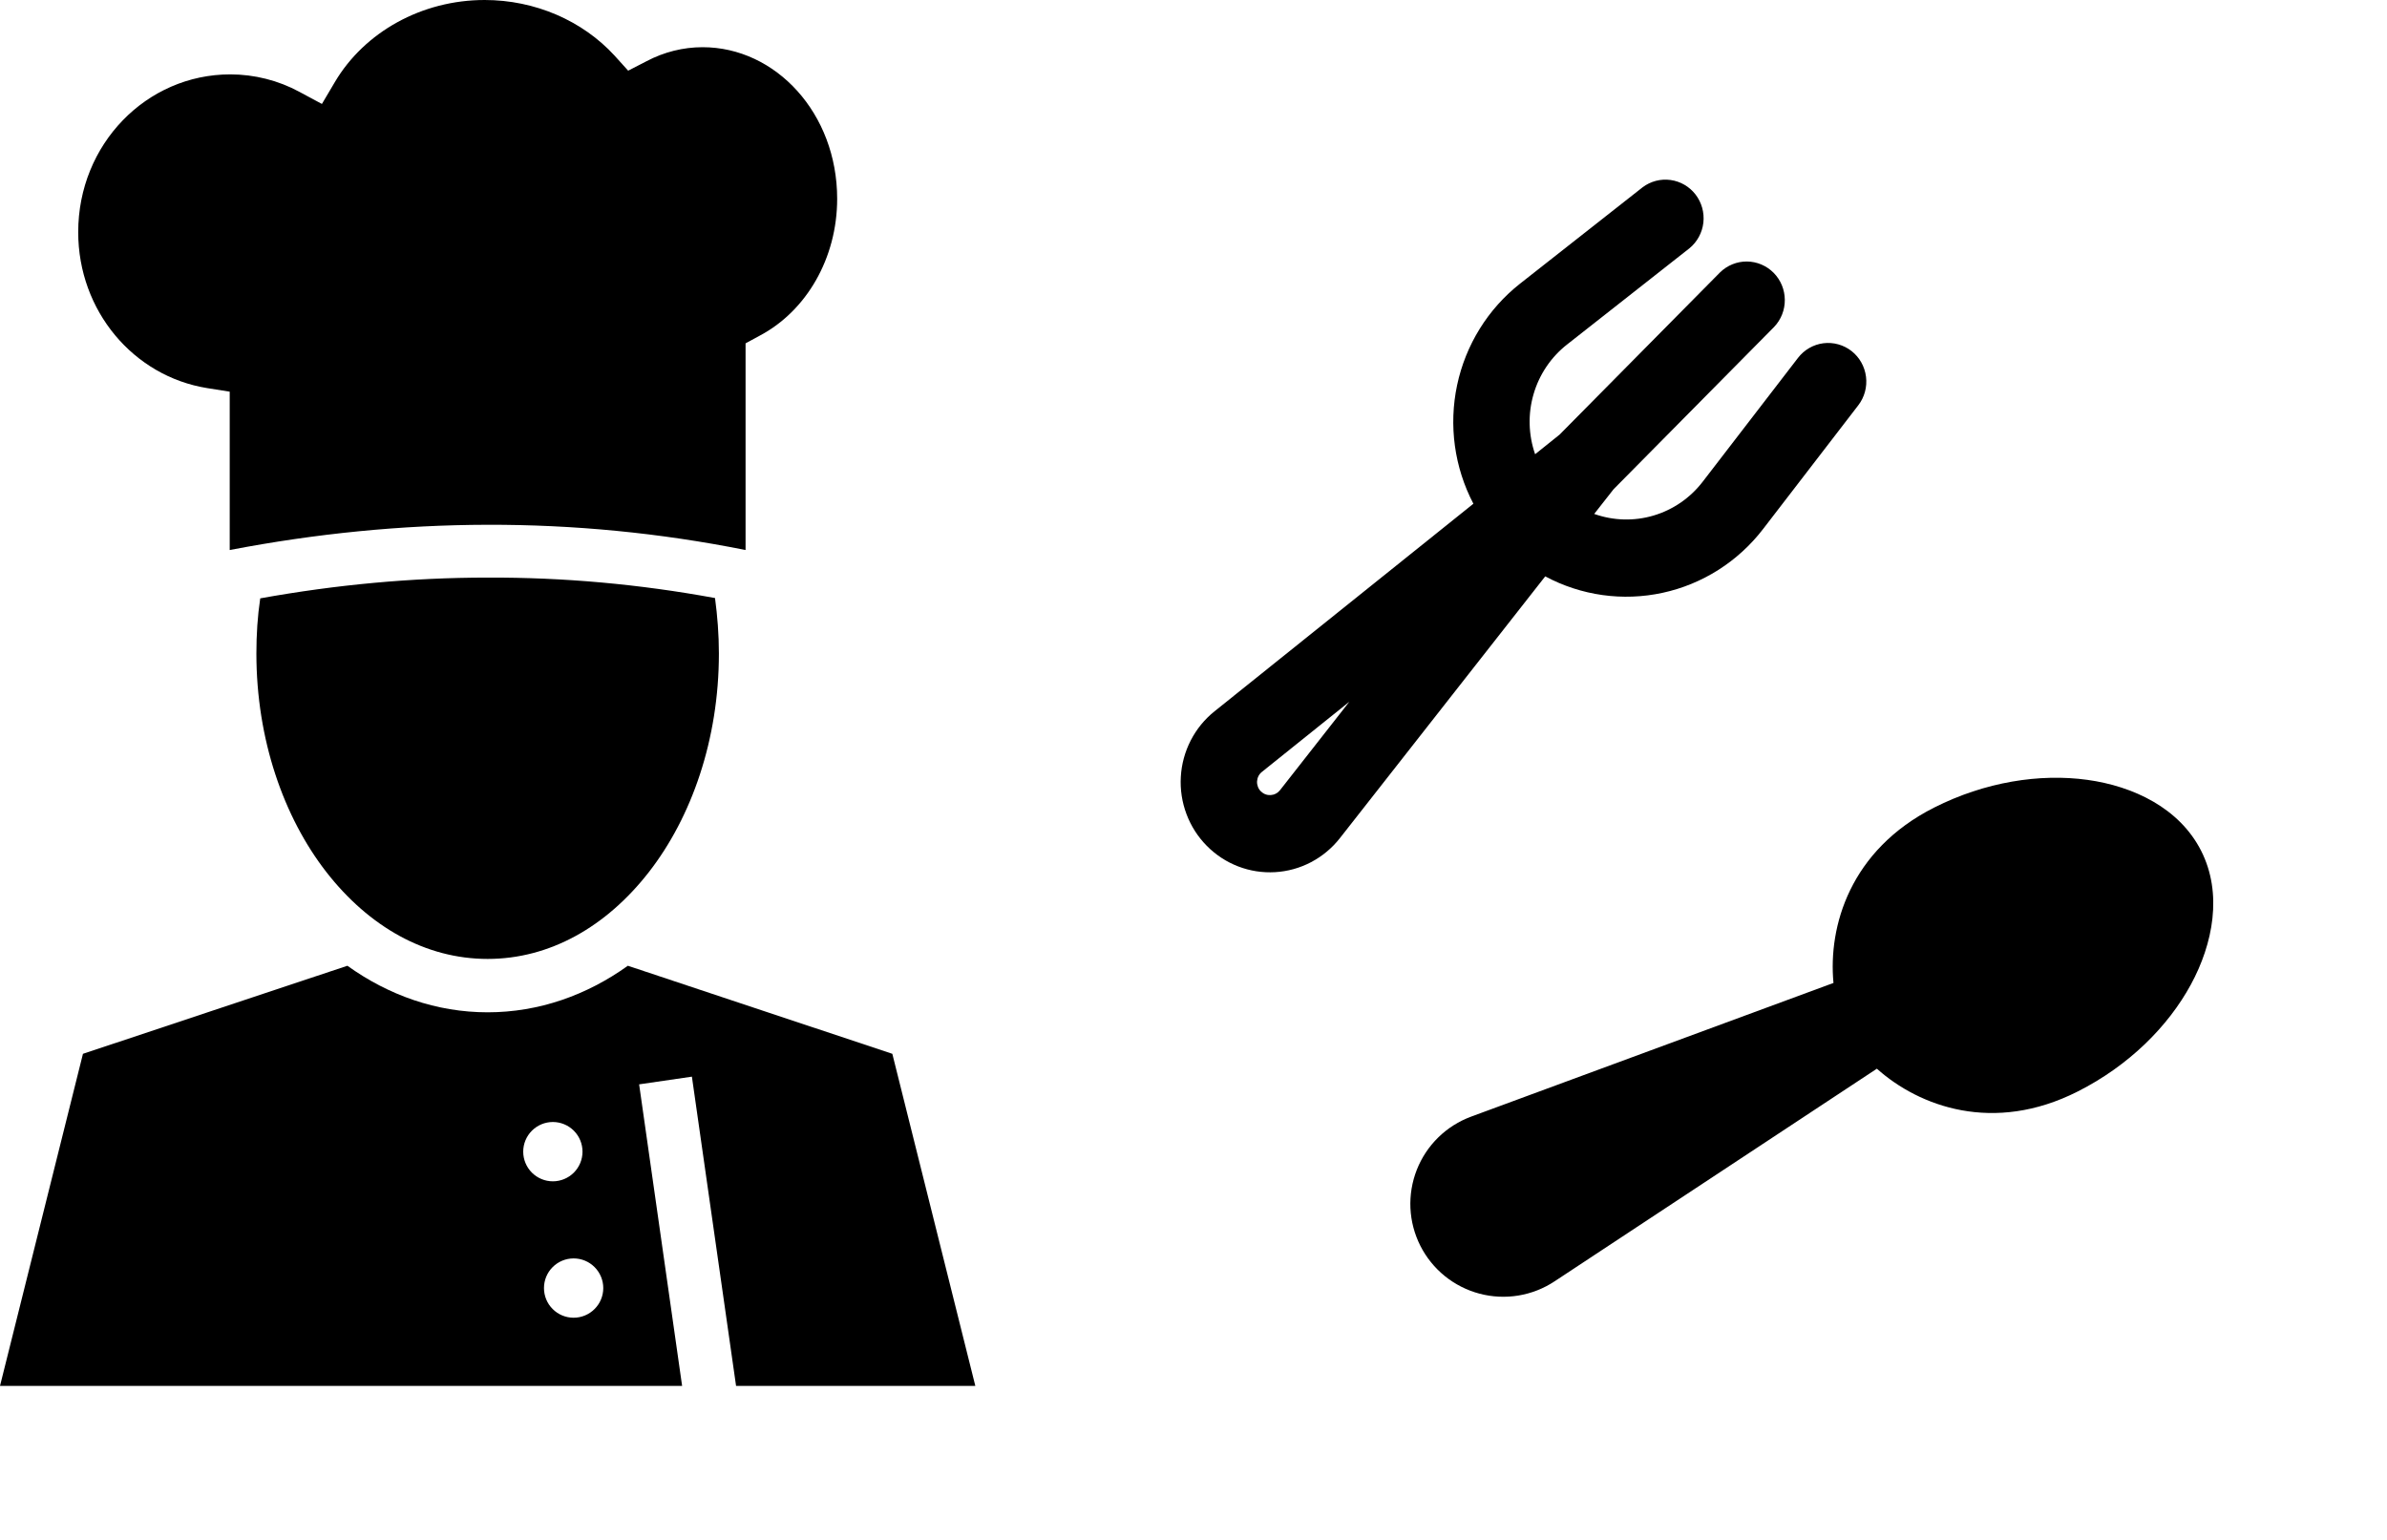
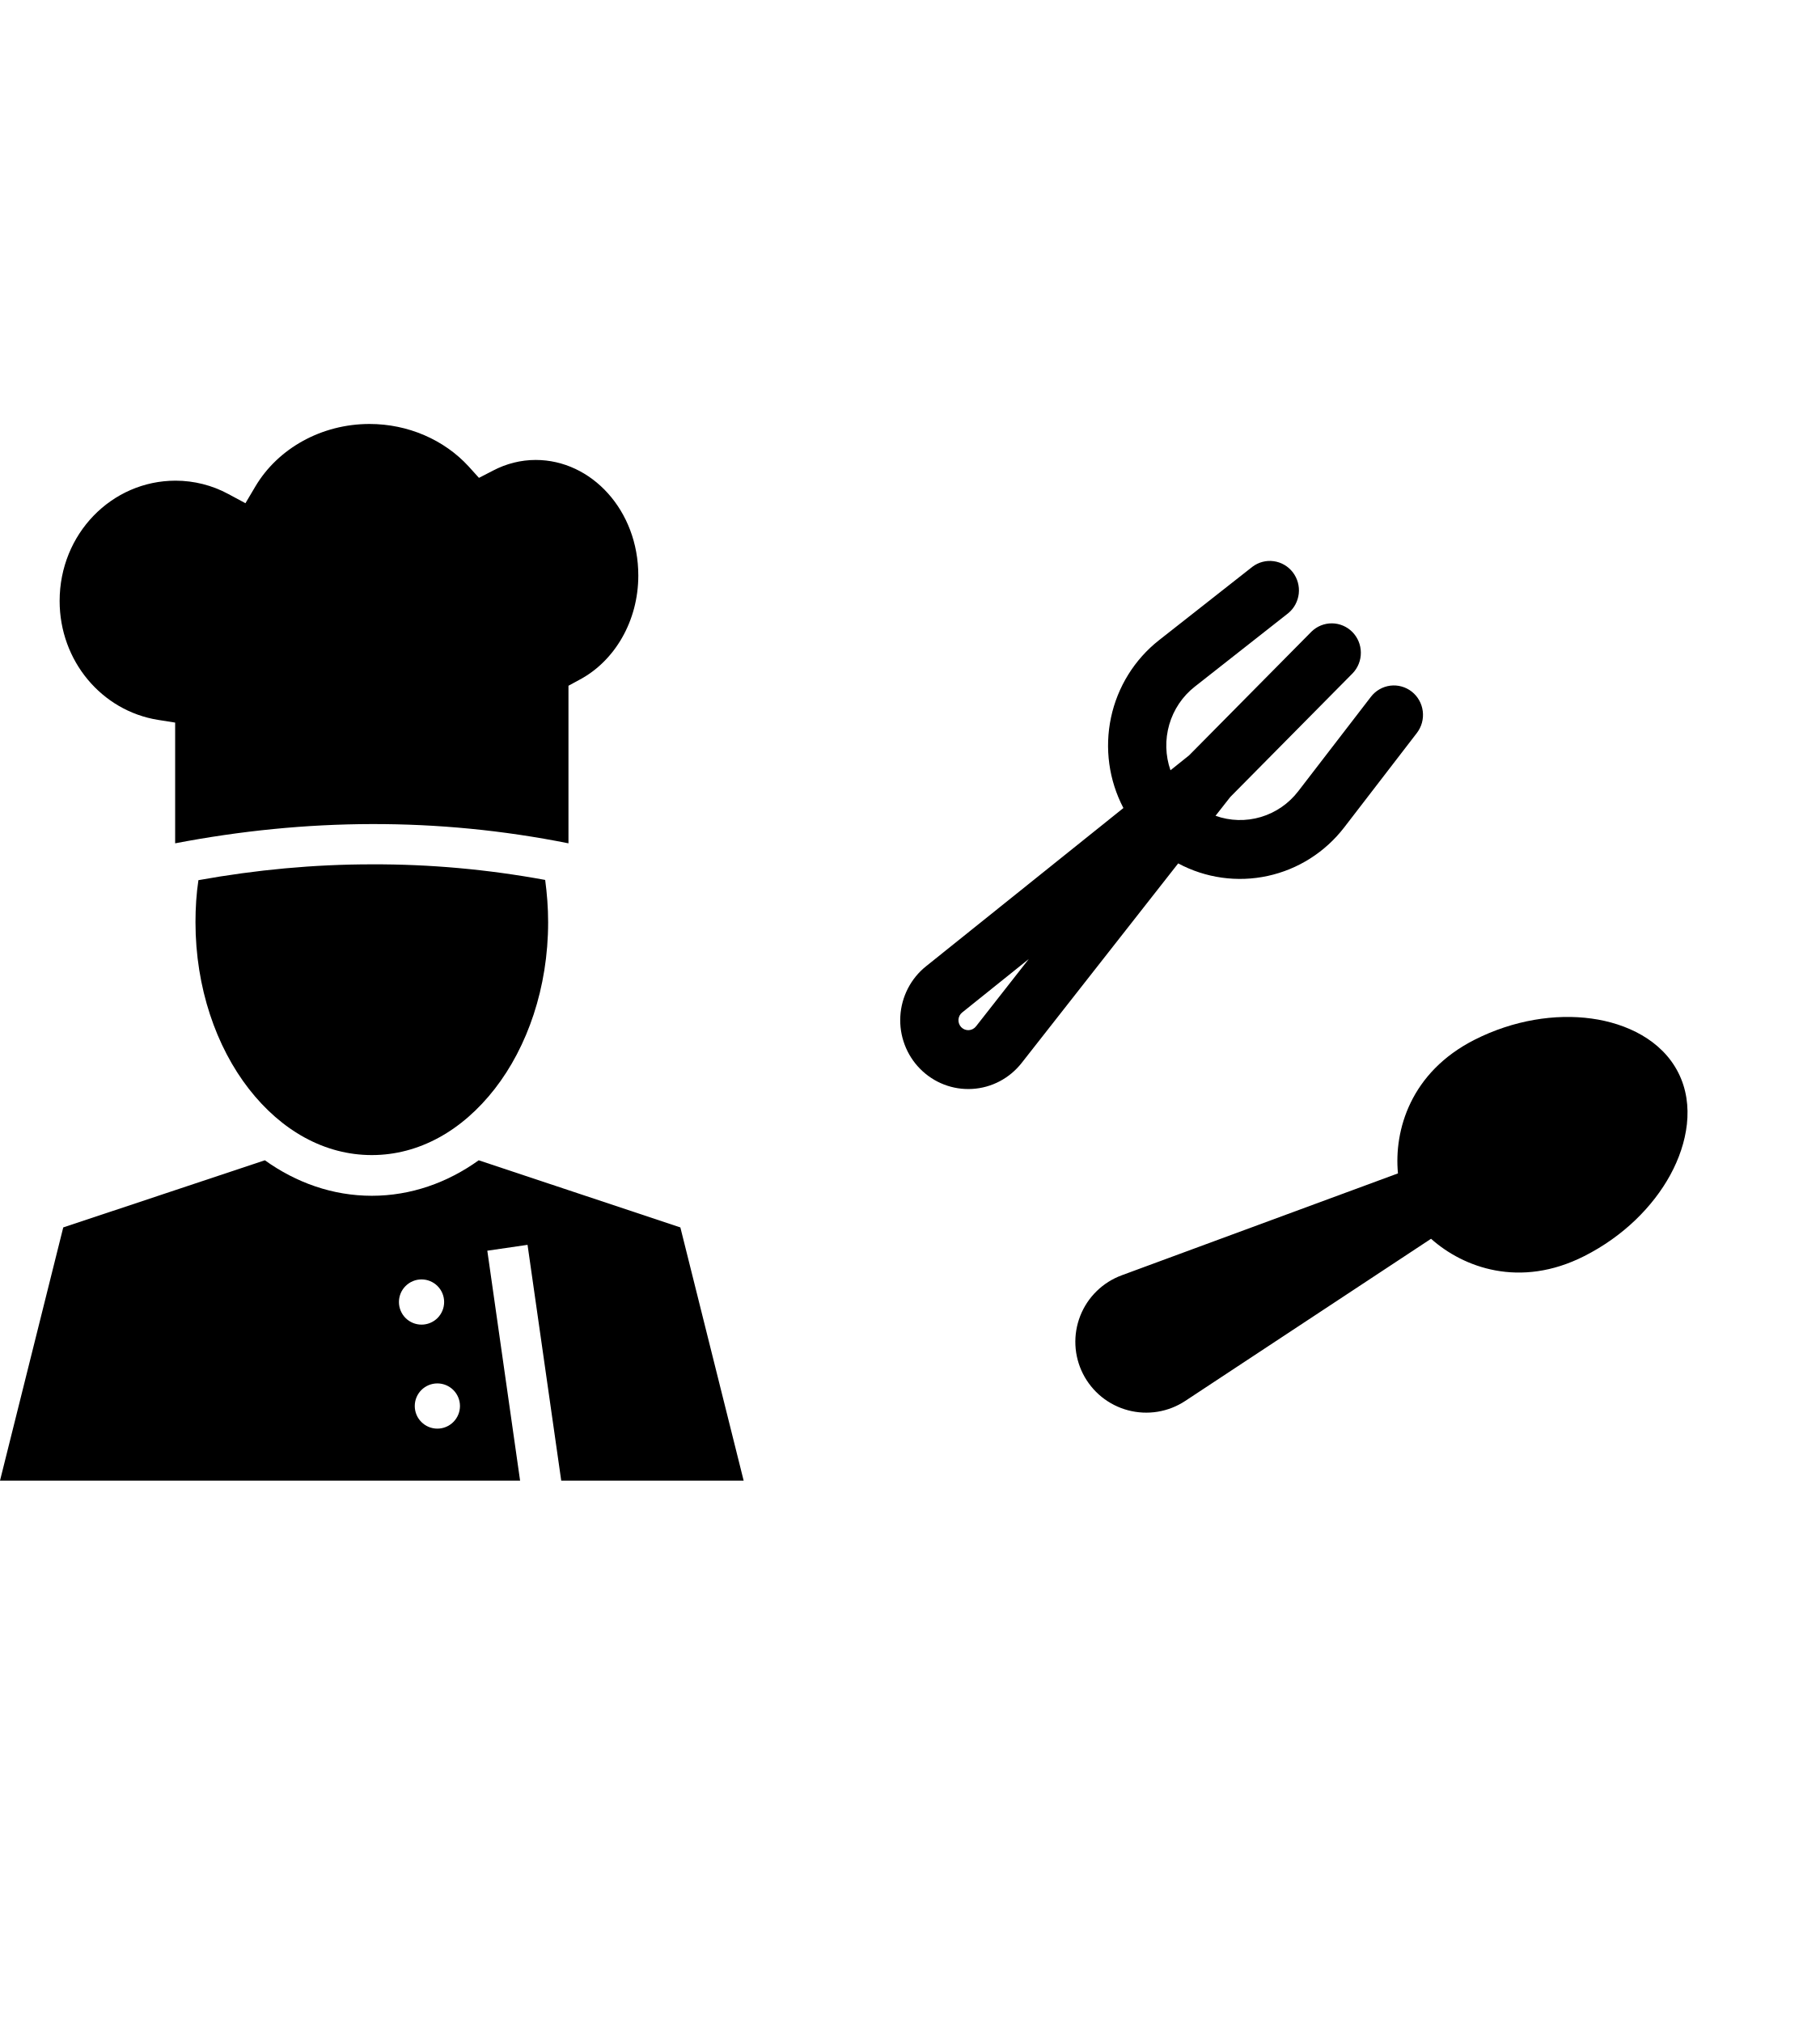
- <svg xmlns="http://www.w3.org/2000/svg" width="93" height="60" viewBox="0 0 93 60" fill="none">
+ <svg xmlns="http://www.w3.org/2000/svg" width="18" height="20" viewBox="0 0 93 60" fill="none">
  <path fill-rule="evenodd" clip-rule="evenodd" d="M72.141 13.68C71.986 13.559 71.81 13.469 71.621 13.417C71.433 13.364 71.236 13.35 71.041 13.374C70.847 13.399 70.66 13.462 70.49 13.56C70.32 13.658 70.171 13.789 70.051 13.945L66.339 18.769C65.854 19.401 65.185 19.861 64.426 20.087C63.667 20.312 62.858 20.29 62.112 20.024L62.867 19.062L69.121 12.739C69.392 12.456 69.542 12.075 69.538 11.681C69.535 11.286 69.379 10.909 69.103 10.63C68.827 10.351 68.453 10.193 68.063 10.189C67.673 10.186 67.297 10.338 67.016 10.612L60.762 16.935L59.81 17.698C59.547 16.944 59.526 16.125 59.749 15.358C59.972 14.591 60.428 13.914 61.053 13.424L65.826 9.671C66.127 9.423 66.321 9.065 66.365 8.674C66.409 8.283 66.299 7.891 66.061 7.58C65.822 7.27 65.472 7.066 65.086 7.013C64.701 6.96 64.31 7.062 63.998 7.297L59.225 11.05C57.973 12.035 57.104 13.435 56.771 15.003C56.438 16.572 56.662 18.209 57.405 19.627L47.319 27.715C46.934 28.023 46.618 28.41 46.392 28.85C46.166 29.29 46.034 29.773 46.006 30.269C45.977 30.764 46.053 31.259 46.228 31.723C46.402 32.187 46.672 32.608 47.019 32.958C47.366 33.309 47.782 33.582 48.24 33.758C48.699 33.935 49.189 34.011 49.679 33.982C50.169 33.954 50.647 33.821 51.082 33.592C51.517 33.363 51.9 33.044 52.205 32.655L60.204 22.457C61.607 23.208 63.226 23.435 64.777 23.098C66.329 22.762 67.713 21.883 68.688 20.617L72.401 15.791C72.643 15.476 72.751 15.077 72.702 14.681C72.653 14.285 72.452 13.925 72.141 13.68ZM52.571 27.343L49.873 30.785C49.829 30.841 49.774 30.888 49.711 30.921C49.648 30.955 49.579 30.974 49.508 30.979C49.437 30.983 49.366 30.973 49.299 30.947C49.233 30.922 49.173 30.882 49.122 30.831C49.072 30.781 49.033 30.72 49.008 30.652C48.983 30.585 48.972 30.513 48.976 30.442C48.981 30.37 49 30.3 49.033 30.236C49.066 30.173 49.112 30.117 49.169 30.073L52.571 27.343Z" fill="black" />
  <path fill-rule="evenodd" clip-rule="evenodd" d="M73.125 41.64L60.566 49.926C60.14 50.208 59.659 50.396 59.155 50.479C58.651 50.561 58.135 50.536 57.641 50.405C57.148 50.274 56.687 50.04 56.29 49.719C55.893 49.397 55.569 48.995 55.338 48.54C55.108 48.084 54.976 47.585 54.952 47.074C54.929 46.564 55.013 46.055 55.2 45.579C55.387 45.104 55.672 44.674 56.037 44.317C56.402 43.959 56.839 43.684 57.318 43.507L71.434 38.299C71.225 36.099 72.074 33.127 75.356 31.466C77.342 30.462 79.476 30.132 81.32 30.385C83.115 30.631 84.916 31.485 85.759 33.151C86.602 34.815 86.222 36.773 85.358 38.363C84.469 39.999 82.938 41.524 80.952 42.527C77.668 44.19 74.773 43.112 73.125 41.64Z" fill="black" />
  <path d="M18.883 0C16.435 0 14.205 1.245 13.05 3.192L12.542 4.05L11.664 3.578C10.844 3.133 9.908 2.898 8.973 2.898C5.704 2.898 3.047 5.621 3.047 9.045C3.047 12.107 5.196 14.66 8.072 15.122L8.95 15.261V21.431C15.637 20.148 22.349 20.09 29.048 21.431V13.378L29.602 13.077C31.416 12.118 32.617 10.062 32.617 7.745C32.617 4.418 30.226 1.839 27.373 1.839C26.622 1.839 25.872 2.025 25.19 2.385L24.474 2.754L23.943 2.166C22.695 0.806 20.847 0 18.883 0ZM18.999 22.505C16.042 22.505 13.096 22.782 10.139 23.314C10.035 24.007 9.989 24.723 9.989 25.463C9.989 28.813 11.052 31.84 12.715 33.978C14.379 36.115 16.585 37.363 18.999 37.363C21.413 37.363 23.619 36.115 25.282 33.978C26.946 31.84 28.009 28.813 28.009 25.463C28.009 24.723 27.951 23.995 27.858 23.302C24.901 22.759 21.956 22.494 18.999 22.505ZM13.535 37.629L3.232 41.06L0 54H26.576L24.901 42.25L26.957 41.95L28.678 54H38L34.766 41.06L24.462 37.629C22.868 38.773 20.997 39.443 18.999 39.443C17 39.443 15.129 38.773 13.535 37.629ZM21.54 43.717C21.846 43.717 22.14 43.839 22.357 44.056C22.573 44.272 22.695 44.566 22.695 44.873C22.695 45.179 22.573 45.473 22.357 45.69C22.14 45.906 21.846 46.028 21.54 46.028C21.234 46.028 20.94 45.906 20.723 45.69C20.507 45.473 20.385 45.179 20.385 44.873C20.385 44.566 20.507 44.272 20.723 44.056C20.94 43.839 21.234 43.717 21.54 43.717ZM22.349 49.032C22.655 49.032 22.949 49.154 23.165 49.37C23.382 49.587 23.504 49.881 23.504 50.187C23.504 50.494 23.382 50.788 23.165 51.004C22.949 51.221 22.655 51.343 22.349 51.343C22.042 51.343 21.748 51.221 21.532 51.004C21.315 50.788 21.194 50.494 21.194 50.187C21.194 49.881 21.315 49.587 21.532 49.37C21.748 49.154 22.042 49.032 22.349 49.032Z" fill="black" />
</svg>
